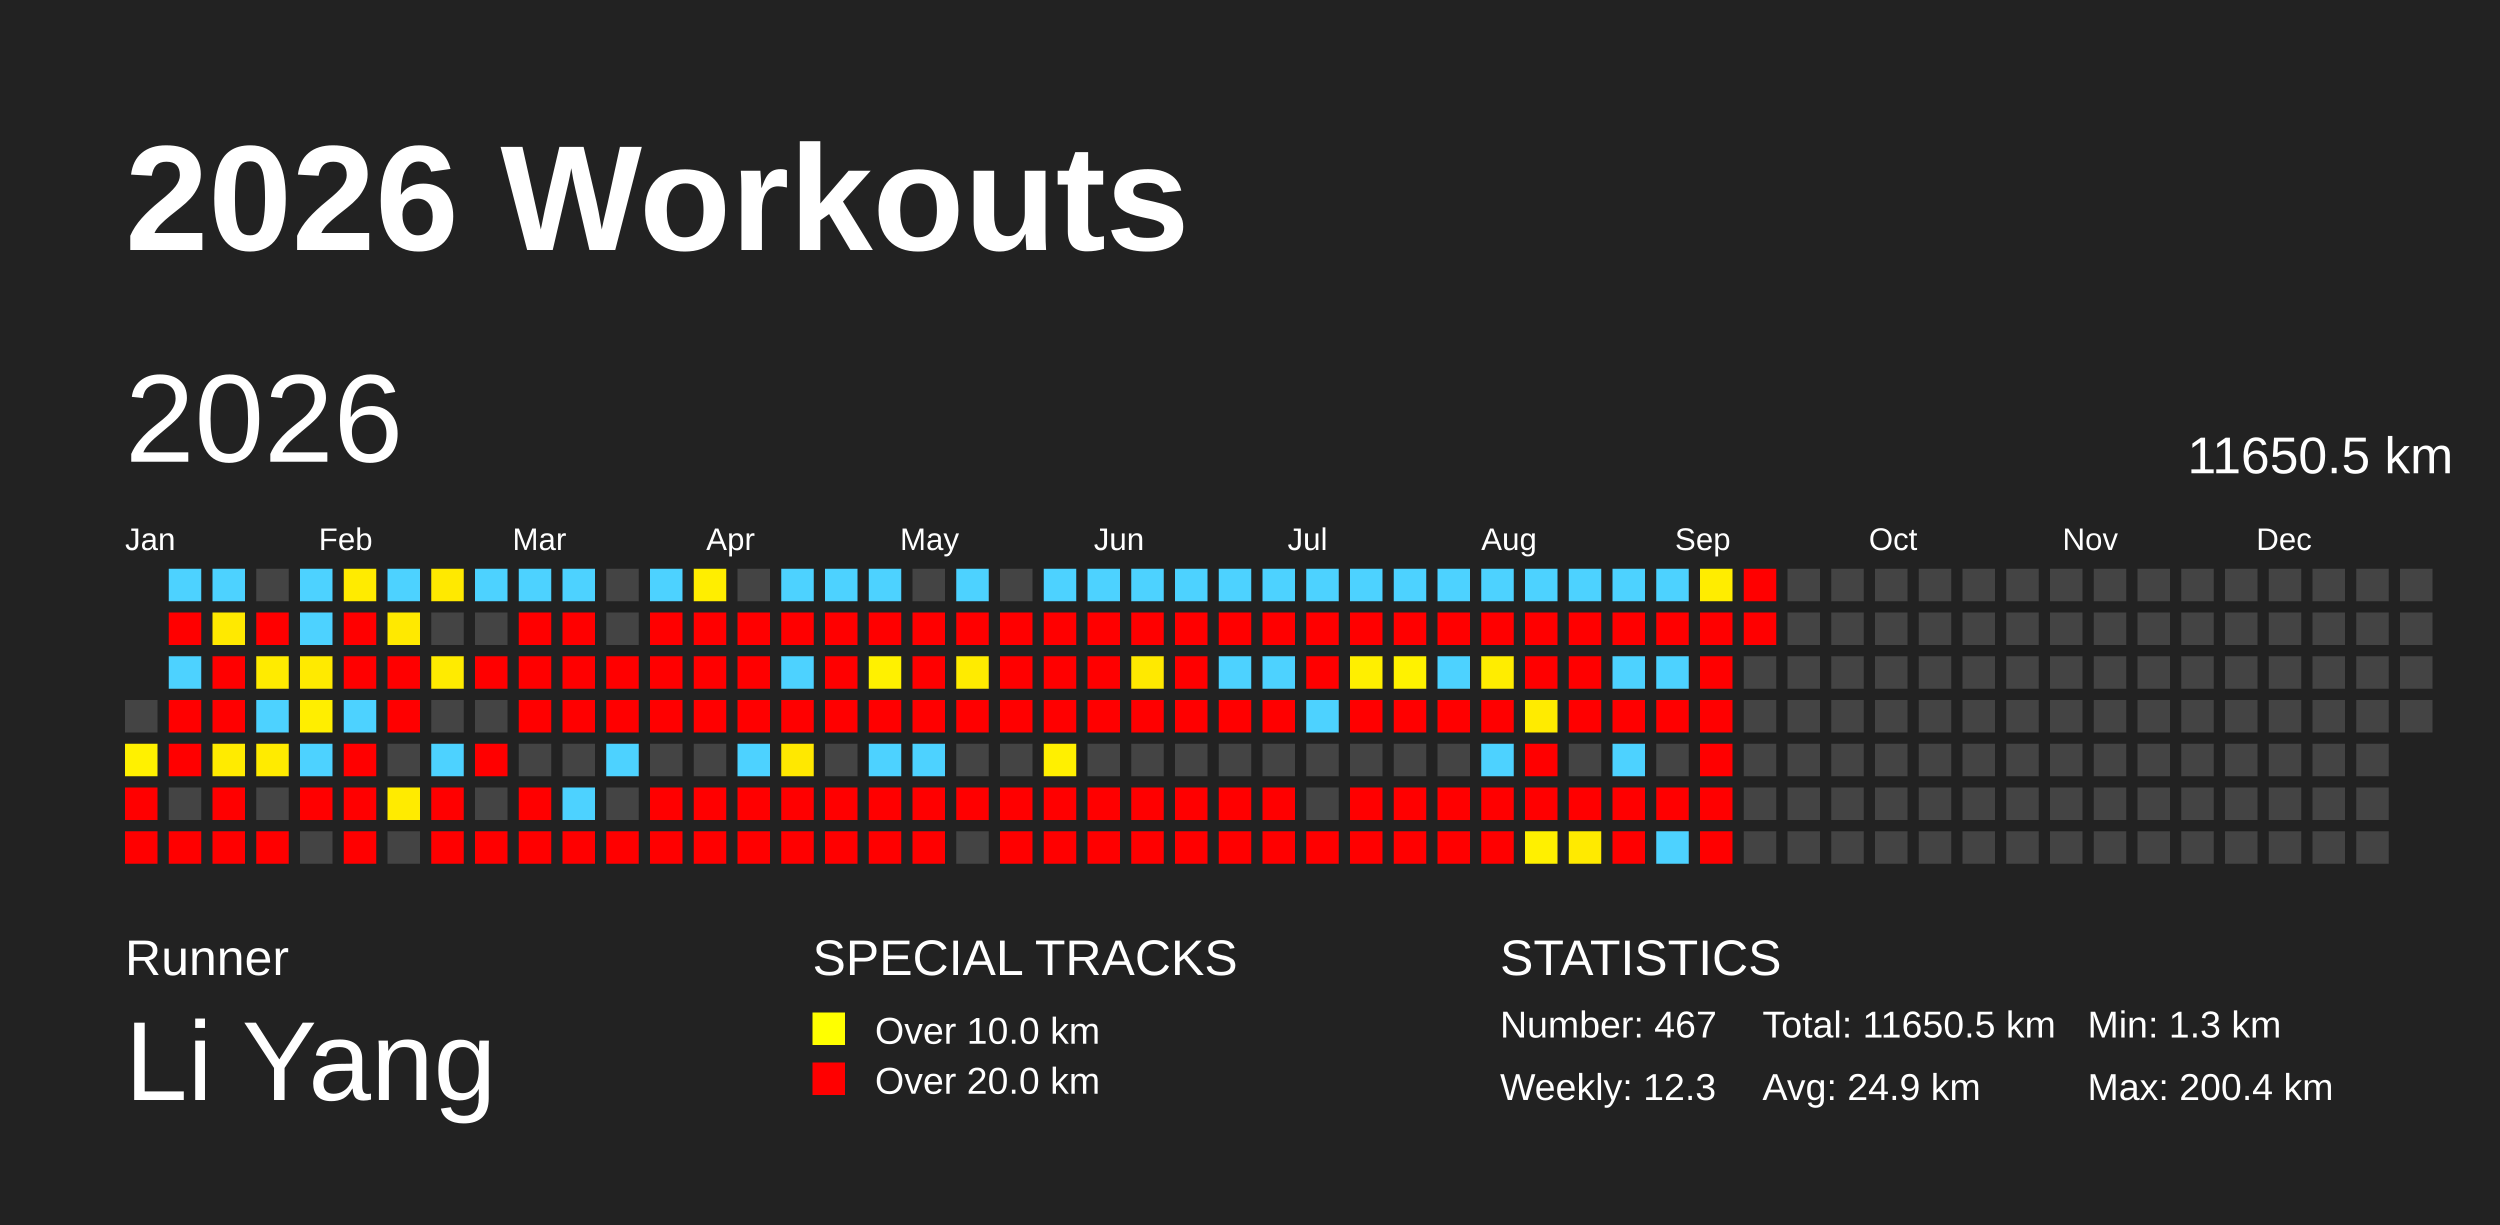
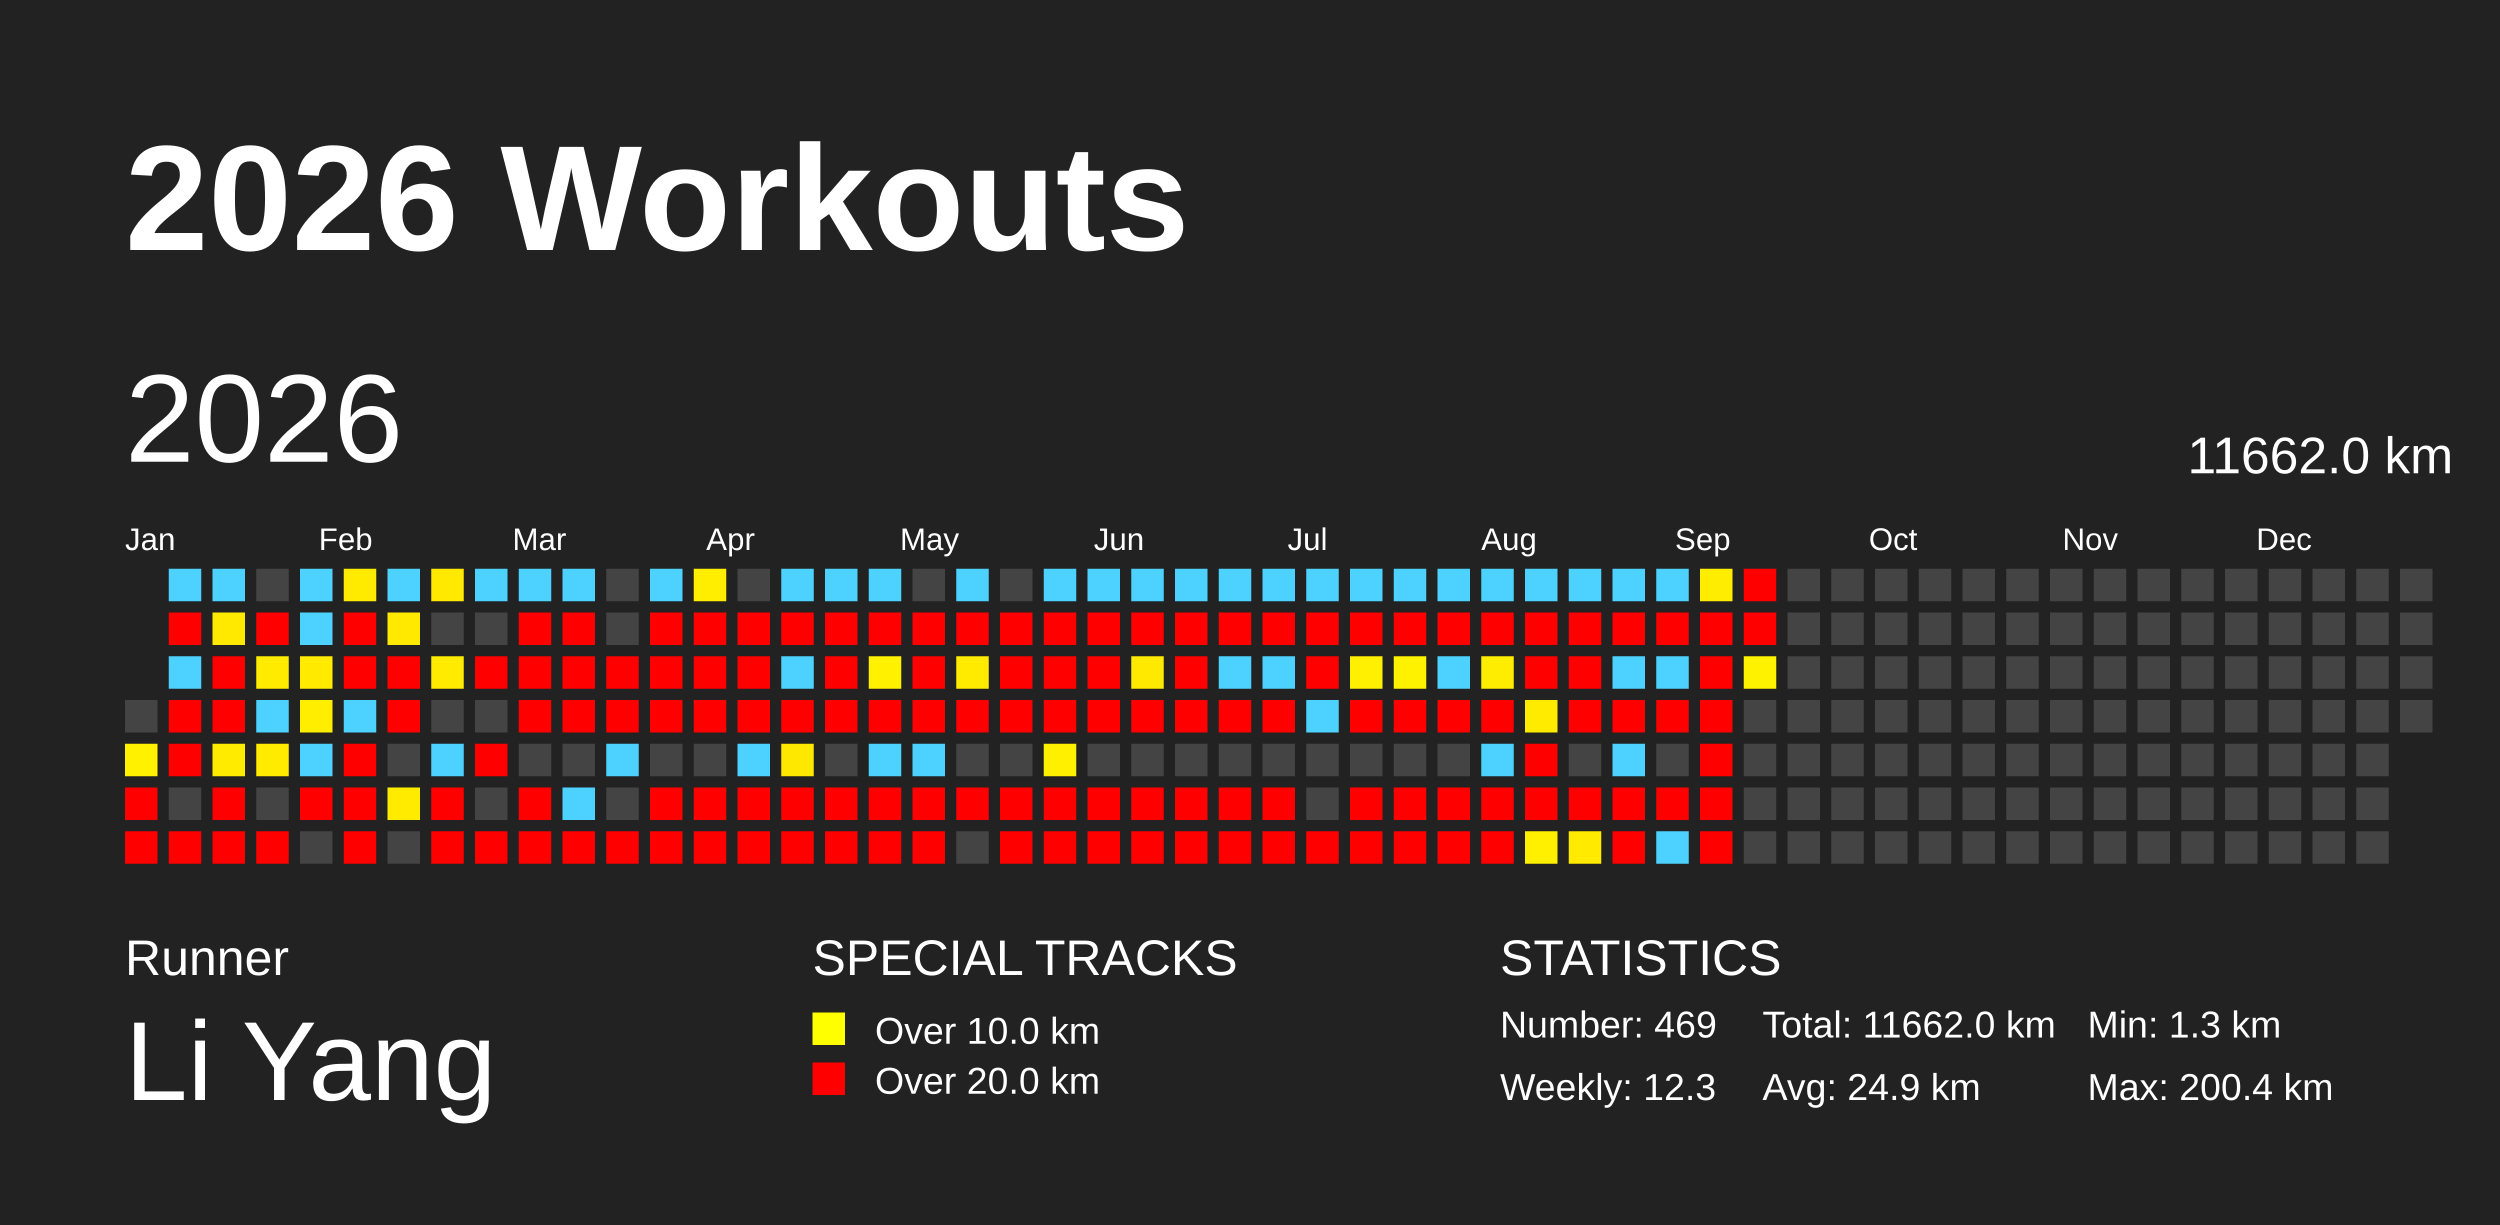
<svg xmlns="http://www.w3.org/2000/svg" baseProfile="full" height="98mm" version="1.1" viewBox="0,0,200,98" width="200mm">
  <defs />
  <rect fill="#222222" height="98" width="200" x="0" y="0" />
  <text fill="#FFFFFF" style="font-size:12px; font-family:Arial; font-weight:bold;" x="10" y="20">2026 Workouts</text>
  <text fill="#FFFFFF" style="font-size:4px; font-family:Arial" x="10" y="78">Runner</text>
  <text fill="#FFFFFF" style="font-size:9px; font-family:Arial" x="10" y="88">Li Yang</text>
  <text fill="#FFFFFF" style="font-size:4px; font-family:Arial" x="65" y="78">SPECIAL TRACKS</text>
  <rect fill="yellow" height="2.6" width="2.6" x="65" y="81" />
  <text fill="#FFFFFF" style="font-size:3px; font-family:Arial" x="70" y="83.5">Over 10.0 km</text>
  <rect fill="red" height="2.6" width="2.6" x="65" y="85" />
  <text fill="#FFFFFF" style="font-size:3px; font-family:Arial" x="70" y="87.5">Over 20.0 km</text>
  <text fill="#FFFFFF" style="font-size:4px; font-family:Arial" x="120" y="78">STATISTICS</text>
-   <text fill="#FFFFFF" style="font-size:3px; font-family:Arial" x="120" y="83">Number: 467</text>
+   <text fill="#FFFFFF" style="font-size:3px; font-family:Arial" x="120" y="83">Number: 469</text>
  <text fill="#FFFFFF" style="font-size:3px; font-family:Arial" x="120" y="88">Weekly: 12.3</text>
-   <text fill="#FFFFFF" style="font-size:3px; font-family:Arial" x="141" y="83">Total: 11650.5 km</text>
+   <text fill="#FFFFFF" style="font-size:3px; font-family:Arial" x="141" y="83">Total: 11662.0 km</text>
  <text fill="#FFFFFF" style="font-size:3px; font-family:Arial" x="141" y="88">Avg: 24.9 km</text>
  <text fill="#FFFFFF" style="font-size:3px; font-family:Arial" x="167" y="83">Min: 1.3 km</text>
  <text fill="#FFFFFF" style="font-size:3px; font-family:Arial" x="167" y="88">Max: 200.4 km</text>
  <text dominant-baseline="hanging" fill="#FFFFFF" style="font-size:10.0px; font-family:Arial;" x="10" y="30">2026</text>
-   <text dominant-baseline="hanging" fill="#FFFFFF" style="font-size:4.125px; font-family:Arial;" x="175" y="35">11650.5 km</text>
+   <text dominant-baseline="hanging" fill="#FFFFFF" style="font-size:4.125px; font-family:Arial;" x="175" y="35">11662.0 km</text>
  <text fill="#FFFFFF" style="font-size:2.5px; font-family:Arial" x="10.0" y="44">Jan</text>
  <text fill="#FFFFFF" style="font-size:2.5px; font-family:Arial" x="25.5" y="44">Feb</text>
  <text fill="#FFFFFF" style="font-size:2.5px; font-family:Arial" x="41.0" y="44">Mar</text>
  <text fill="#FFFFFF" style="font-size:2.5px; font-family:Arial" x="56.5" y="44">Apr</text>
  <text fill="#FFFFFF" style="font-size:2.5px; font-family:Arial" x="72.0" y="44">May</text>
  <text fill="#FFFFFF" style="font-size:2.5px; font-family:Arial" x="87.5" y="44">Jun</text>
  <text fill="#FFFFFF" style="font-size:2.5px; font-family:Arial" x="103.0" y="44">Jul</text>
  <text fill="#FFFFFF" style="font-size:2.5px; font-family:Arial" x="118.5" y="44">Aug</text>
  <text fill="#FFFFFF" style="font-size:2.5px; font-family:Arial" x="134.0" y="44">Sep</text>
  <text fill="#FFFFFF" style="font-size:2.5px; font-family:Arial" x="149.5" y="44">Oct</text>
  <text fill="#FFFFFF" style="font-size:2.5px; font-family:Arial" x="165.0" y="44">Nov</text>
  <text fill="#FFFFFF" style="font-size:2.5px; font-family:Arial" x="180.5" y="44">Dec</text>
  <rect fill="#444444" height="2.6" width="2.6" x="10.0" y="56.0" />
  <rect fill="#fff100" height="2.6" width="2.6" x="10.0" y="59.5" />
  <rect fill="red" height="2.6" width="2.6" x="10.0" y="63.0" />
  <rect fill="red" height="2.6" width="2.6" x="10.0" y="66.5" />
  <rect fill="#4dd2ff" height="2.6" width="2.6" x="13.5" y="45.5" />
  <rect fill="red" height="2.6" width="2.6" x="13.5" y="49.0" />
  <rect fill="#4dd2ff" height="2.6" width="2.6" x="13.5" y="52.5" />
  <rect fill="red" height="2.6" width="2.6" x="13.5" y="56.0" />
  <rect fill="red" height="2.6" width="2.6" x="13.5" y="59.5" />
  <rect fill="#444444" height="2.6" width="2.6" x="13.5" y="63.0" />
  <rect fill="red" height="2.6" width="2.6" x="13.5" y="66.5" />
  <rect fill="#4dd2ff" height="2.6" width="2.6" x="17.0" y="45.5" />
  <rect fill="#ffe900" height="2.6" width="2.6" x="17.0" y="49.0" />
  <rect fill="red" height="2.6" width="2.6" x="17.0" y="52.5" />
  <rect fill="red" height="2.6" width="2.6" x="17.0" y="56.0" />
  <rect fill="#ffeb00" height="2.6" width="2.6" x="17.0" y="59.5" />
  <rect fill="red" height="2.6" width="2.6" x="17.0" y="63.0" />
  <rect fill="red" height="2.6" width="2.6" x="17.0" y="66.5" />
  <rect fill="#444444" height="2.6" width="2.6" x="20.5" y="45.5" />
  <rect fill="red" height="2.6" width="2.6" x="20.5" y="49.0" />
  <rect fill="#ffeb00" height="2.6" width="2.6" x="20.5" y="52.5" />
  <rect fill="#4dd2ff" height="2.6" width="2.6" x="20.5" y="56.0" />
  <rect fill="#ffeb00" height="2.6" width="2.6" x="20.5" y="59.5" />
  <rect fill="#444444" height="2.6" width="2.6" x="20.5" y="63.0" />
  <rect fill="red" height="2.6" width="2.6" x="20.5" y="66.5" />
  <rect fill="#4dd2ff" height="2.6" width="2.6" x="24.0" y="45.5" />
  <rect fill="#4dd2ff" height="2.6" width="2.6" x="24.0" y="49.0" />
  <rect fill="#ffea00" height="2.6" width="2.6" x="24.0" y="52.5" />
  <rect fill="#ffee00" height="2.6" width="2.6" x="24.0" y="56.0" />
  <rect fill="#4dd2ff" height="2.6" width="2.6" x="24.0" y="59.5" />
  <rect fill="red" height="2.6" width="2.6" x="24.0" y="63.0" />
  <rect fill="#444444" height="2.6" width="2.6" x="24.0" y="66.5" />
  <rect fill="#ffeb00" height="2.6" width="2.6" x="27.5" y="45.5" />
  <rect fill="red" height="2.6" width="2.6" x="27.5" y="49.0" />
  <rect fill="red" height="2.6" width="2.6" x="27.5" y="52.5" />
  <rect fill="#4dd2ff" height="2.6" width="2.6" x="27.5" y="56.0" />
  <rect fill="red" height="2.6" width="2.6" x="27.5" y="59.5" />
  <rect fill="red" height="2.6" width="2.6" x="27.5" y="63.0" />
  <rect fill="red" height="2.6" width="2.6" x="27.5" y="66.5" />
  <rect fill="#4dd2ff" height="2.6" width="2.6" x="31.0" y="45.5" />
  <rect fill="#ffe900" height="2.6" width="2.6" x="31.0" y="49.0" />
  <rect fill="red" height="2.6" width="2.6" x="31.0" y="52.5" />
  <rect fill="red" height="2.6" width="2.6" x="31.0" y="56.0" />
  <rect fill="#444444" height="2.6" width="2.6" x="31.0" y="59.5" />
  <rect fill="#ffeb00" height="2.6" width="2.6" x="31.0" y="63.0" />
  <rect fill="#444444" height="2.6" width="2.6" x="31.0" y="66.5" />
  <rect fill="#ffe900" height="2.6" width="2.6" x="34.5" y="45.5" />
  <rect fill="#444444" height="2.6" width="2.6" x="34.5" y="49.0" />
  <rect fill="#ffeb00" height="2.6" width="2.6" x="34.5" y="52.5" />
  <rect fill="#444444" height="2.6" width="2.6" x="34.5" y="56.0" />
  <rect fill="#4dd2ff" height="2.6" width="2.6" x="34.5" y="59.5" />
  <rect fill="red" height="2.6" width="2.6" x="34.5" y="63.0" />
  <rect fill="red" height="2.6" width="2.6" x="34.5" y="66.5" />
  <rect fill="#4dd2ff" height="2.6" width="2.6" x="38.0" y="45.5" />
  <rect fill="#444444" height="2.6" width="2.6" x="38.0" y="49.0" />
  <rect fill="red" height="2.6" width="2.6" x="38.0" y="52.5" />
  <rect fill="#444444" height="2.6" width="2.6" x="38.0" y="56.0" />
  <rect fill="red" height="2.6" width="2.6" x="38.0" y="59.5" />
  <rect fill="#444444" height="2.6" width="2.6" x="38.0" y="63.0" />
  <rect fill="red" height="2.6" width="2.6" x="38.0" y="66.5" />
  <rect fill="#4dd2ff" height="2.6" width="2.6" x="41.5" y="45.5" />
  <rect fill="red" height="2.6" width="2.6" x="41.5" y="49.0" />
  <rect fill="red" height="2.6" width="2.6" x="41.5" y="52.5" />
  <rect fill="red" height="2.6" width="2.6" x="41.5" y="56.0" />
  <rect fill="#444444" height="2.6" width="2.6" x="41.5" y="59.5" />
  <rect fill="red" height="2.6" width="2.6" x="41.5" y="63.0" />
  <rect fill="red" height="2.6" width="2.6" x="41.5" y="66.5" />
  <rect fill="#4dd2ff" height="2.6" width="2.6" x="45.0" y="45.5" />
  <rect fill="red" height="2.6" width="2.6" x="45.0" y="49.0" />
  <rect fill="red" height="2.6" width="2.6" x="45.0" y="52.5" />
  <rect fill="red" height="2.6" width="2.6" x="45.0" y="56.0" />
  <rect fill="#444444" height="2.6" width="2.6" x="45.0" y="59.5" />
  <rect fill="#4dd2ff" height="2.6" width="2.6" x="45.0" y="63.0" />
  <rect fill="red" height="2.6" width="2.6" x="45.0" y="66.5" />
  <rect fill="#444444" height="2.6" width="2.6" x="48.5" y="45.5" />
  <rect fill="#444444" height="2.6" width="2.6" x="48.5" y="49.0" />
  <rect fill="red" height="2.6" width="2.6" x="48.5" y="52.5" />
  <rect fill="red" height="2.6" width="2.6" x="48.5" y="56.0" />
  <rect fill="#4dd2ff" height="2.6" width="2.6" x="48.5" y="59.5" />
  <rect fill="#444444" height="2.6" width="2.6" x="48.5" y="63.0" />
  <rect fill="red" height="2.6" width="2.6" x="48.5" y="66.5" />
  <rect fill="#4dd2ff" height="2.6" width="2.6" x="52.0" y="45.5" />
  <rect fill="red" height="2.6" width="2.6" x="52.0" y="49.0" />
  <rect fill="red" height="2.6" width="2.6" x="52.0" y="52.5" />
  <rect fill="red" height="2.6" width="2.6" x="52.0" y="56.0" />
  <rect fill="#444444" height="2.6" width="2.6" x="52.0" y="59.5" />
  <rect fill="red" height="2.6" width="2.6" x="52.0" y="63.0" />
  <rect fill="red" height="2.6" width="2.6" x="52.0" y="66.5" />
  <rect fill="#ffee00" height="2.6" width="2.6" x="55.5" y="45.5" />
  <rect fill="red" height="2.6" width="2.6" x="55.5" y="49.0" />
  <rect fill="red" height="2.6" width="2.6" x="55.5" y="52.5" />
  <rect fill="red" height="2.6" width="2.6" x="55.5" y="56.0" />
  <rect fill="#444444" height="2.6" width="2.6" x="55.5" y="59.5" />
  <rect fill="red" height="2.6" width="2.6" x="55.5" y="63.0" />
  <rect fill="red" height="2.6" width="2.6" x="55.5" y="66.5" />
  <rect fill="#444444" height="2.6" width="2.6" x="59.0" y="45.5" />
  <rect fill="red" height="2.6" width="2.6" x="59.0" y="49.0" />
  <rect fill="red" height="2.6" width="2.6" x="59.0" y="52.5" />
  <rect fill="red" height="2.6" width="2.6" x="59.0" y="56.0" />
  <rect fill="#4dd2ff" height="2.6" width="2.6" x="59.0" y="59.5" />
  <rect fill="red" height="2.6" width="2.6" x="59.0" y="63.0" />
  <rect fill="red" height="2.6" width="2.6" x="59.0" y="66.5" />
  <rect fill="#4dd2ff" height="2.6" width="2.6" x="62.5" y="45.5" />
  <rect fill="red" height="2.6" width="2.6" x="62.5" y="49.0" />
  <rect fill="#4dd2ff" height="2.6" width="2.6" x="62.5" y="52.5" />
  <rect fill="red" height="2.6" width="2.6" x="62.5" y="56.0" />
  <rect fill="#ffe800" height="2.6" width="2.6" x="62.5" y="59.5" />
  <rect fill="red" height="2.6" width="2.6" x="62.5" y="63.0" />
  <rect fill="red" height="2.6" width="2.6" x="62.5" y="66.5" />
  <rect fill="#4dd2ff" height="2.6" width="2.6" x="66.0" y="45.5" />
  <rect fill="red" height="2.6" width="2.6" x="66.0" y="49.0" />
  <rect fill="red" height="2.6" width="2.6" x="66.0" y="52.5" />
  <rect fill="red" height="2.6" width="2.6" x="66.0" y="56.0" />
  <rect fill="#444444" height="2.6" width="2.6" x="66.0" y="59.5" />
  <rect fill="red" height="2.6" width="2.6" x="66.0" y="63.0" />
  <rect fill="red" height="2.6" width="2.6" x="66.0" y="66.5" />
  <rect fill="#4dd2ff" height="2.6" width="2.6" x="69.5" y="45.5" />
  <rect fill="red" height="2.6" width="2.6" x="69.5" y="49.0" />
  <rect fill="#fff100" height="2.6" width="2.6" x="69.5" y="52.5" />
  <rect fill="red" height="2.6" width="2.6" x="69.5" y="56.0" />
  <rect fill="#4dd2ff" height="2.6" width="2.6" x="69.5" y="59.5" />
  <rect fill="red" height="2.6" width="2.6" x="69.5" y="63.0" />
  <rect fill="red" height="2.6" width="2.6" x="69.5" y="66.5" />
  <rect fill="#444444" height="2.6" width="2.6" x="73.0" y="45.5" />
  <rect fill="red" height="2.6" width="2.6" x="73.0" y="49.0" />
  <rect fill="red" height="2.6" width="2.6" x="73.0" y="52.5" />
  <rect fill="red" height="2.6" width="2.6" x="73.0" y="56.0" />
  <rect fill="#4dd2ff" height="2.6" width="2.6" x="73.0" y="59.5" />
  <rect fill="red" height="2.6" width="2.6" x="73.0" y="63.0" />
  <rect fill="red" height="2.6" width="2.6" x="73.0" y="66.5" />
  <rect fill="#4dd2ff" height="2.6" width="2.6" x="76.5" y="45.5" />
  <rect fill="red" height="2.6" width="2.6" x="76.5" y="49.0" />
  <rect fill="#ffeb00" height="2.6" width="2.6" x="76.5" y="52.5" />
  <rect fill="red" height="2.6" width="2.6" x="76.5" y="56.0" />
  <rect fill="#444444" height="2.6" width="2.6" x="76.5" y="59.5" />
  <rect fill="red" height="2.6" width="2.6" x="76.5" y="63.0" />
  <rect fill="#444444" height="2.6" width="2.6" x="76.5" y="66.5" />
  <rect fill="#444444" height="2.6" width="2.6" x="80.0" y="45.5" />
  <rect fill="red" height="2.6" width="2.6" x="80.0" y="49.0" />
  <rect fill="red" height="2.6" width="2.6" x="80.0" y="52.5" />
  <rect fill="red" height="2.6" width="2.6" x="80.0" y="56.0" />
  <rect fill="#444444" height="2.6" width="2.6" x="80.0" y="59.5" />
  <rect fill="red" height="2.6" width="2.6" x="80.0" y="63.0" />
  <rect fill="red" height="2.6" width="2.6" x="80.0" y="66.5" />
  <rect fill="#4dd2ff" height="2.6" width="2.6" x="83.5" y="45.5" />
  <rect fill="red" height="2.6" width="2.6" x="83.5" y="49.0" />
  <rect fill="red" height="2.6" width="2.6" x="83.5" y="52.5" />
  <rect fill="red" height="2.6" width="2.6" x="83.5" y="56.0" />
  <rect fill="#fff000" height="2.6" width="2.6" x="83.5" y="59.5" />
  <rect fill="red" height="2.6" width="2.6" x="83.5" y="63.0" />
  <rect fill="red" height="2.6" width="2.6" x="83.5" y="66.5" />
  <rect fill="#4dd2ff" height="2.6" width="2.6" x="87.0" y="45.5" />
  <rect fill="red" height="2.6" width="2.6" x="87.0" y="49.0" />
  <rect fill="red" height="2.6" width="2.6" x="87.0" y="52.5" />
  <rect fill="red" height="2.6" width="2.6" x="87.0" y="56.0" />
  <rect fill="#444444" height="2.6" width="2.6" x="87.0" y="59.5" />
  <rect fill="red" height="2.6" width="2.6" x="87.0" y="63.0" />
  <rect fill="red" height="2.6" width="2.6" x="87.0" y="66.5" />
  <rect fill="#4dd2ff" height="2.6" width="2.6" x="90.5" y="45.5" />
  <rect fill="red" height="2.6" width="2.6" x="90.5" y="49.0" />
  <rect fill="#ffe900" height="2.6" width="2.6" x="90.5" y="52.5" />
  <rect fill="red" height="2.6" width="2.6" x="90.5" y="56.0" />
  <rect fill="#444444" height="2.6" width="2.6" x="90.5" y="59.5" />
  <rect fill="red" height="2.6" width="2.6" x="90.5" y="63.0" />
  <rect fill="red" height="2.6" width="2.6" x="90.5" y="66.5" />
  <rect fill="#4dd2ff" height="2.6" width="2.6" x="94.0" y="45.5" />
  <rect fill="red" height="2.6" width="2.6" x="94.0" y="49.0" />
  <rect fill="red" height="2.6" width="2.6" x="94.0" y="52.5" />
  <rect fill="red" height="2.6" width="2.6" x="94.0" y="56.0" />
  <rect fill="#444444" height="2.6" width="2.6" x="94.0" y="59.5" />
  <rect fill="red" height="2.6" width="2.6" x="94.0" y="63.0" />
  <rect fill="red" height="2.6" width="2.6" x="94.0" y="66.5" />
  <rect fill="#4dd2ff" height="2.6" width="2.6" x="97.5" y="45.5" />
  <rect fill="red" height="2.6" width="2.6" x="97.5" y="49.0" />
  <rect fill="#4dd2ff" height="2.6" width="2.6" x="97.5" y="52.5" />
  <rect fill="red" height="2.6" width="2.6" x="97.5" y="56.0" />
  <rect fill="#444444" height="2.6" width="2.6" x="97.5" y="59.5" />
  <rect fill="red" height="2.6" width="2.6" x="97.5" y="63.0" />
  <rect fill="red" height="2.6" width="2.6" x="97.5" y="66.5" />
  <rect fill="#4dd2ff" height="2.6" width="2.6" x="101.0" y="45.5" />
  <rect fill="red" height="2.6" width="2.6" x="101.0" y="49.0" />
  <rect fill="#4dd2ff" height="2.6" width="2.6" x="101.0" y="52.5" />
  <rect fill="red" height="2.6" width="2.6" x="101.0" y="56.0" />
  <rect fill="#444444" height="2.6" width="2.6" x="101.0" y="59.5" />
  <rect fill="red" height="2.6" width="2.6" x="101.0" y="63.0" />
  <rect fill="red" height="2.6" width="2.6" x="101.0" y="66.5" />
  <rect fill="#4dd2ff" height="2.6" width="2.6" x="104.5" y="45.5" />
  <rect fill="red" height="2.6" width="2.6" x="104.5" y="49.0" />
  <rect fill="red" height="2.6" width="2.6" x="104.5" y="52.5" />
  <rect fill="#4dd2ff" height="2.6" width="2.6" x="104.5" y="56.0" />
  <rect fill="#444444" height="2.6" width="2.6" x="104.5" y="59.5" />
  <rect fill="#444444" height="2.6" width="2.6" x="104.5" y="63.0" />
  <rect fill="red" height="2.6" width="2.6" x="104.5" y="66.5" />
  <rect fill="#4dd2ff" height="2.6" width="2.6" x="108.0" y="45.5" />
  <rect fill="red" height="2.6" width="2.6" x="108.0" y="49.0" />
  <rect fill="#ffef00" height="2.6" width="2.6" x="108.0" y="52.5" />
  <rect fill="red" height="2.6" width="2.6" x="108.0" y="56.0" />
  <rect fill="#444444" height="2.6" width="2.6" x="108.0" y="59.5" />
  <rect fill="red" height="2.6" width="2.6" x="108.0" y="63.0" />
  <rect fill="red" height="2.6" width="2.6" x="108.0" y="66.5" />
  <rect fill="#4dd2ff" height="2.6" width="2.6" x="111.5" y="45.5" />
  <rect fill="red" height="2.6" width="2.6" x="111.5" y="49.0" />
  <rect fill="#fff200" height="2.6" width="2.6" x="111.5" y="52.5" />
  <rect fill="red" height="2.6" width="2.6" x="111.5" y="56.0" />
  <rect fill="#444444" height="2.6" width="2.6" x="111.5" y="59.5" />
  <rect fill="red" height="2.6" width="2.6" x="111.5" y="63.0" />
  <rect fill="red" height="2.6" width="2.6" x="111.5" y="66.5" />
  <rect fill="#4dd2ff" height="2.6" width="2.6" x="115.0" y="45.5" />
  <rect fill="red" height="2.6" width="2.6" x="115.0" y="49.0" />
  <rect fill="#4dd2ff" height="2.6" width="2.6" x="115.0" y="52.5" />
  <rect fill="red" height="2.6" width="2.6" x="115.0" y="56.0" />
  <rect fill="#444444" height="2.6" width="2.6" x="115.0" y="59.5" />
  <rect fill="red" height="2.6" width="2.6" x="115.0" y="63.0" />
  <rect fill="red" height="2.6" width="2.6" x="115.0" y="66.5" />
  <rect fill="#4dd2ff" height="2.6" width="2.6" x="118.5" y="45.5" />
  <rect fill="red" height="2.6" width="2.6" x="118.5" y="49.0" />
  <rect fill="#ffed00" height="2.6" width="2.6" x="118.5" y="52.5" />
  <rect fill="red" height="2.6" width="2.6" x="118.5" y="56.0" />
  <rect fill="#4dd2ff" height="2.6" width="2.6" x="118.5" y="59.5" />
  <rect fill="red" height="2.6" width="2.6" x="118.5" y="63.0" />
  <rect fill="red" height="2.6" width="2.6" x="118.5" y="66.5" />
  <rect fill="#4dd2ff" height="2.6" width="2.6" x="122.0" y="45.5" />
  <rect fill="red" height="2.6" width="2.6" x="122.0" y="49.0" />
  <rect fill="red" height="2.6" width="2.6" x="122.0" y="52.5" />
  <rect fill="#ffeb00" height="2.6" width="2.6" x="122.0" y="56.0" />
  <rect fill="red" height="2.6" width="2.6" x="122.0" y="59.5" />
  <rect fill="red" height="2.6" width="2.6" x="122.0" y="63.0" />
  <rect fill="#fff000" height="2.6" width="2.6" x="122.0" y="66.5" />
  <rect fill="#4dd2ff" height="2.6" width="2.6" x="125.5" y="45.5" />
  <rect fill="red" height="2.6" width="2.6" x="125.5" y="49.0" />
  <rect fill="red" height="2.6" width="2.6" x="125.5" y="52.5" />
  <rect fill="red" height="2.6" width="2.6" x="125.5" y="56.0" />
  <rect fill="#444444" height="2.6" width="2.6" x="125.5" y="59.5" />
  <rect fill="red" height="2.6" width="2.6" x="125.5" y="63.0" />
  <rect fill="#ffea00" height="2.6" width="2.6" x="125.5" y="66.5" />
  <rect fill="#4dd2ff" height="2.6" width="2.6" x="129.0" y="45.5" />
  <rect fill="red" height="2.6" width="2.6" x="129.0" y="49.0" />
  <rect fill="#4dd2ff" height="2.6" width="2.6" x="129.0" y="52.5" />
  <rect fill="red" height="2.6" width="2.6" x="129.0" y="56.0" />
  <rect fill="#4dd2ff" height="2.6" width="2.6" x="129.0" y="59.5" />
  <rect fill="red" height="2.6" width="2.6" x="129.0" y="63.0" />
  <rect fill="red" height="2.6" width="2.6" x="129.0" y="66.5" />
  <rect fill="#4dd2ff" height="2.6" width="2.6" x="132.5" y="45.5" />
  <rect fill="red" height="2.6" width="2.6" x="132.5" y="49.0" />
  <rect fill="#4dd2ff" height="2.6" width="2.6" x="132.5" y="52.5" />
  <rect fill="red" height="2.6" width="2.6" x="132.5" y="56.0" />
  <rect fill="#444444" height="2.6" width="2.6" x="132.5" y="59.5" />
  <rect fill="red" height="2.6" width="2.6" x="132.5" y="63.0" />
  <rect fill="#4dd2ff" height="2.6" width="2.6" x="132.5" y="66.5" />
  <rect fill="#ffed00" height="2.6" width="2.6" x="136.0" y="45.5" />
  <rect fill="red" height="2.6" width="2.6" x="136.0" y="49.0" />
  <rect fill="red" height="2.6" width="2.6" x="136.0" y="52.5" />
  <rect fill="red" height="2.6" width="2.6" x="136.0" y="56.0" />
  <rect fill="red" height="2.6" width="2.6" x="136.0" y="59.5" />
  <rect fill="red" height="2.6" width="2.6" x="136.0" y="63.0" />
  <rect fill="red" height="2.6" width="2.6" x="136.0" y="66.5" />
  <rect fill="red" height="2.6" width="2.6" x="139.5" y="45.5" />
  <rect fill="red" height="2.6" width="2.6" x="139.5" y="49.0" />
-   <rect fill="#444444" height="2.6" width="2.6" x="139.5" y="52.5" />
+   <rect fill="#fff200" height="2.6" width="2.6" x="139.5" y="52.5" />
  <rect fill="#444444" height="2.6" width="2.6" x="139.5" y="56.0" />
  <rect fill="#444444" height="2.6" width="2.6" x="139.5" y="59.5" />
  <rect fill="#444444" height="2.6" width="2.6" x="139.5" y="63.0" />
  <rect fill="#444444" height="2.6" width="2.6" x="139.5" y="66.5" />
  <rect fill="#444444" height="2.6" width="2.6" x="143.0" y="45.5" />
  <rect fill="#444444" height="2.6" width="2.6" x="143.0" y="49.0" />
  <rect fill="#444444" height="2.6" width="2.6" x="143.0" y="52.5" />
  <rect fill="#444444" height="2.6" width="2.6" x="143.0" y="56.0" />
  <rect fill="#444444" height="2.6" width="2.6" x="143.0" y="59.5" />
  <rect fill="#444444" height="2.6" width="2.6" x="143.0" y="63.0" />
  <rect fill="#444444" height="2.6" width="2.6" x="143.0" y="66.5" />
  <rect fill="#444444" height="2.6" width="2.6" x="146.5" y="45.5" />
  <rect fill="#444444" height="2.6" width="2.6" x="146.5" y="49.0" />
  <rect fill="#444444" height="2.6" width="2.6" x="146.5" y="52.5" />
  <rect fill="#444444" height="2.6" width="2.6" x="146.5" y="56.0" />
  <rect fill="#444444" height="2.6" width="2.6" x="146.5" y="59.5" />
  <rect fill="#444444" height="2.6" width="2.6" x="146.5" y="63.0" />
  <rect fill="#444444" height="2.6" width="2.6" x="146.5" y="66.5" />
  <rect fill="#444444" height="2.6" width="2.6" x="150.0" y="45.5" />
  <rect fill="#444444" height="2.6" width="2.6" x="150.0" y="49.0" />
  <rect fill="#444444" height="2.6" width="2.6" x="150.0" y="52.5" />
  <rect fill="#444444" height="2.6" width="2.6" x="150.0" y="56.0" />
  <rect fill="#444444" height="2.6" width="2.6" x="150.0" y="59.5" />
  <rect fill="#444444" height="2.6" width="2.6" x="150.0" y="63.0" />
  <rect fill="#444444" height="2.6" width="2.6" x="150.0" y="66.5" />
  <rect fill="#444444" height="2.6" width="2.6" x="153.5" y="45.5" />
  <rect fill="#444444" height="2.6" width="2.6" x="153.5" y="49.0" />
  <rect fill="#444444" height="2.6" width="2.6" x="153.5" y="52.5" />
  <rect fill="#444444" height="2.6" width="2.6" x="153.5" y="56.0" />
  <rect fill="#444444" height="2.6" width="2.6" x="153.5" y="59.5" />
  <rect fill="#444444" height="2.6" width="2.6" x="153.5" y="63.0" />
  <rect fill="#444444" height="2.6" width="2.6" x="153.5" y="66.5" />
  <rect fill="#444444" height="2.6" width="2.6" x="157.0" y="45.5" />
  <rect fill="#444444" height="2.6" width="2.6" x="157.0" y="49.0" />
  <rect fill="#444444" height="2.6" width="2.6" x="157.0" y="52.5" />
  <rect fill="#444444" height="2.6" width="2.6" x="157.0" y="56.0" />
  <rect fill="#444444" height="2.6" width="2.6" x="157.0" y="59.5" />
  <rect fill="#444444" height="2.6" width="2.6" x="157.0" y="63.0" />
  <rect fill="#444444" height="2.6" width="2.6" x="157.0" y="66.5" />
  <rect fill="#444444" height="2.6" width="2.6" x="160.5" y="45.5" />
  <rect fill="#444444" height="2.6" width="2.6" x="160.5" y="49.0" />
  <rect fill="#444444" height="2.6" width="2.6" x="160.5" y="52.5" />
  <rect fill="#444444" height="2.6" width="2.6" x="160.5" y="56.0" />
  <rect fill="#444444" height="2.6" width="2.6" x="160.5" y="59.5" />
  <rect fill="#444444" height="2.6" width="2.6" x="160.5" y="63.0" />
  <rect fill="#444444" height="2.6" width="2.6" x="160.5" y="66.5" />
  <rect fill="#444444" height="2.6" width="2.6" x="164.0" y="45.5" />
  <rect fill="#444444" height="2.6" width="2.6" x="164.0" y="49.0" />
  <rect fill="#444444" height="2.6" width="2.6" x="164.0" y="52.5" />
  <rect fill="#444444" height="2.6" width="2.6" x="164.0" y="56.0" />
  <rect fill="#444444" height="2.6" width="2.6" x="164.0" y="59.5" />
  <rect fill="#444444" height="2.6" width="2.6" x="164.0" y="63.0" />
  <rect fill="#444444" height="2.6" width="2.6" x="164.0" y="66.5" />
  <rect fill="#444444" height="2.6" width="2.6" x="167.5" y="45.5" />
  <rect fill="#444444" height="2.6" width="2.6" x="167.5" y="49.0" />
  <rect fill="#444444" height="2.6" width="2.6" x="167.5" y="52.5" />
  <rect fill="#444444" height="2.6" width="2.6" x="167.5" y="56.0" />
  <rect fill="#444444" height="2.6" width="2.6" x="167.5" y="59.5" />
  <rect fill="#444444" height="2.6" width="2.6" x="167.5" y="63.0" />
  <rect fill="#444444" height="2.6" width="2.6" x="167.5" y="66.5" />
  <rect fill="#444444" height="2.6" width="2.6" x="171.0" y="45.5" />
  <rect fill="#444444" height="2.6" width="2.6" x="171.0" y="49.0" />
  <rect fill="#444444" height="2.6" width="2.6" x="171.0" y="52.5" />
  <rect fill="#444444" height="2.6" width="2.6" x="171.0" y="56.0" />
  <rect fill="#444444" height="2.6" width="2.6" x="171.0" y="59.5" />
  <rect fill="#444444" height="2.6" width="2.6" x="171.0" y="63.0" />
  <rect fill="#444444" height="2.6" width="2.6" x="171.0" y="66.5" />
  <rect fill="#444444" height="2.6" width="2.6" x="174.5" y="45.5" />
  <rect fill="#444444" height="2.6" width="2.6" x="174.5" y="49.0" />
  <rect fill="#444444" height="2.6" width="2.6" x="174.5" y="52.5" />
  <rect fill="#444444" height="2.6" width="2.6" x="174.5" y="56.0" />
  <rect fill="#444444" height="2.6" width="2.6" x="174.5" y="59.5" />
  <rect fill="#444444" height="2.6" width="2.6" x="174.5" y="63.0" />
  <rect fill="#444444" height="2.6" width="2.6" x="174.5" y="66.5" />
  <rect fill="#444444" height="2.6" width="2.6" x="178.0" y="45.5" />
  <rect fill="#444444" height="2.6" width="2.6" x="178.0" y="49.0" />
  <rect fill="#444444" height="2.6" width="2.6" x="178.0" y="52.5" />
  <rect fill="#444444" height="2.6" width="2.6" x="178.0" y="56.0" />
  <rect fill="#444444" height="2.6" width="2.6" x="178.0" y="59.5" />
  <rect fill="#444444" height="2.6" width="2.6" x="178.0" y="63.0" />
  <rect fill="#444444" height="2.6" width="2.6" x="178.0" y="66.5" />
  <rect fill="#444444" height="2.6" width="2.6" x="181.5" y="45.5" />
  <rect fill="#444444" height="2.6" width="2.6" x="181.5" y="49.0" />
  <rect fill="#444444" height="2.6" width="2.6" x="181.5" y="52.5" />
  <rect fill="#444444" height="2.6" width="2.6" x="181.5" y="56.0" />
  <rect fill="#444444" height="2.6" width="2.6" x="181.5" y="59.5" />
  <rect fill="#444444" height="2.6" width="2.6" x="181.5" y="63.0" />
  <rect fill="#444444" height="2.6" width="2.6" x="181.5" y="66.5" />
  <rect fill="#444444" height="2.6" width="2.6" x="185.0" y="45.5" />
  <rect fill="#444444" height="2.6" width="2.6" x="185.0" y="49.0" />
  <rect fill="#444444" height="2.6" width="2.6" x="185.0" y="52.5" />
  <rect fill="#444444" height="2.6" width="2.6" x="185.0" y="56.0" />
  <rect fill="#444444" height="2.6" width="2.6" x="185.0" y="59.5" />
  <rect fill="#444444" height="2.6" width="2.6" x="185.0" y="63.0" />
  <rect fill="#444444" height="2.6" width="2.6" x="185.0" y="66.5" />
  <rect fill="#444444" height="2.6" width="2.6" x="188.5" y="45.5" />
  <rect fill="#444444" height="2.6" width="2.6" x="188.5" y="49.0" />
  <rect fill="#444444" height="2.6" width="2.6" x="188.5" y="52.5" />
  <rect fill="#444444" height="2.6" width="2.6" x="188.5" y="56.0" />
  <rect fill="#444444" height="2.6" width="2.6" x="188.5" y="59.5" />
  <rect fill="#444444" height="2.6" width="2.6" x="188.5" y="63.0" />
  <rect fill="#444444" height="2.6" width="2.6" x="188.5" y="66.5" />
  <rect fill="#444444" height="2.6" width="2.6" x="192.0" y="45.5" />
  <rect fill="#444444" height="2.6" width="2.6" x="192.0" y="49.0" />
  <rect fill="#444444" height="2.6" width="2.6" x="192.0" y="52.5" />
  <rect fill="#444444" height="2.6" width="2.6" x="192.0" y="56.0" />
</svg>
